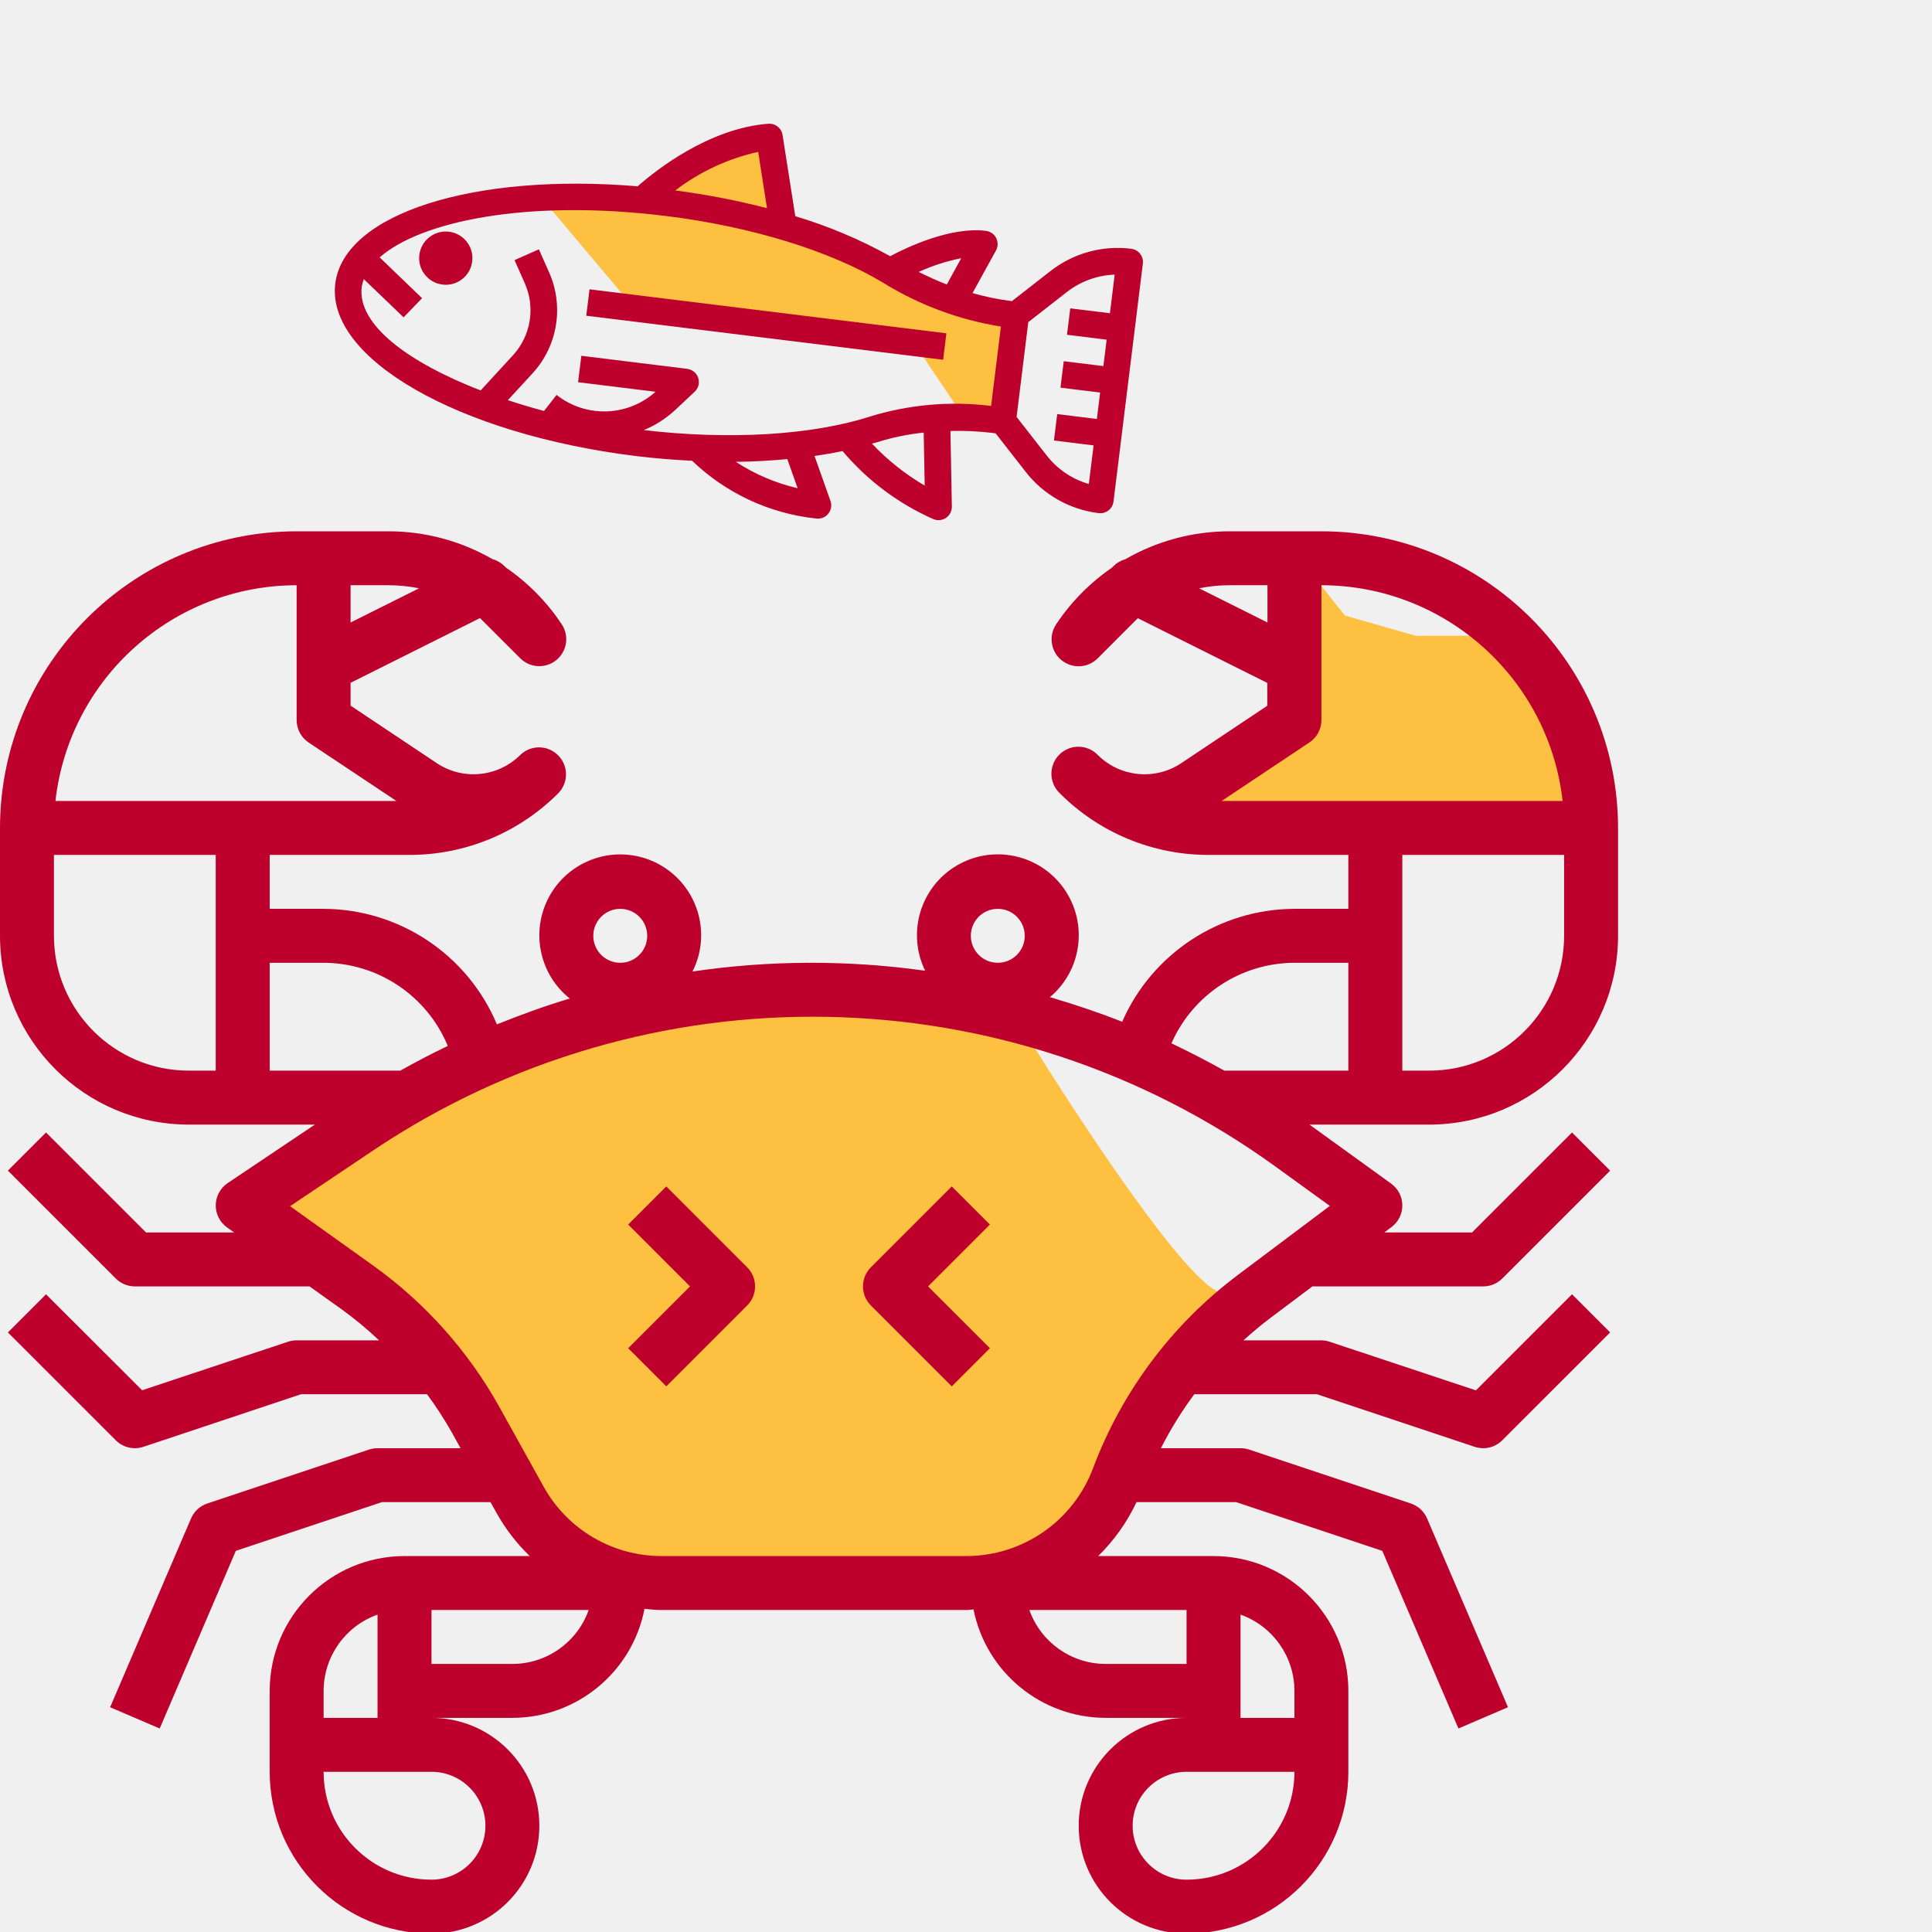
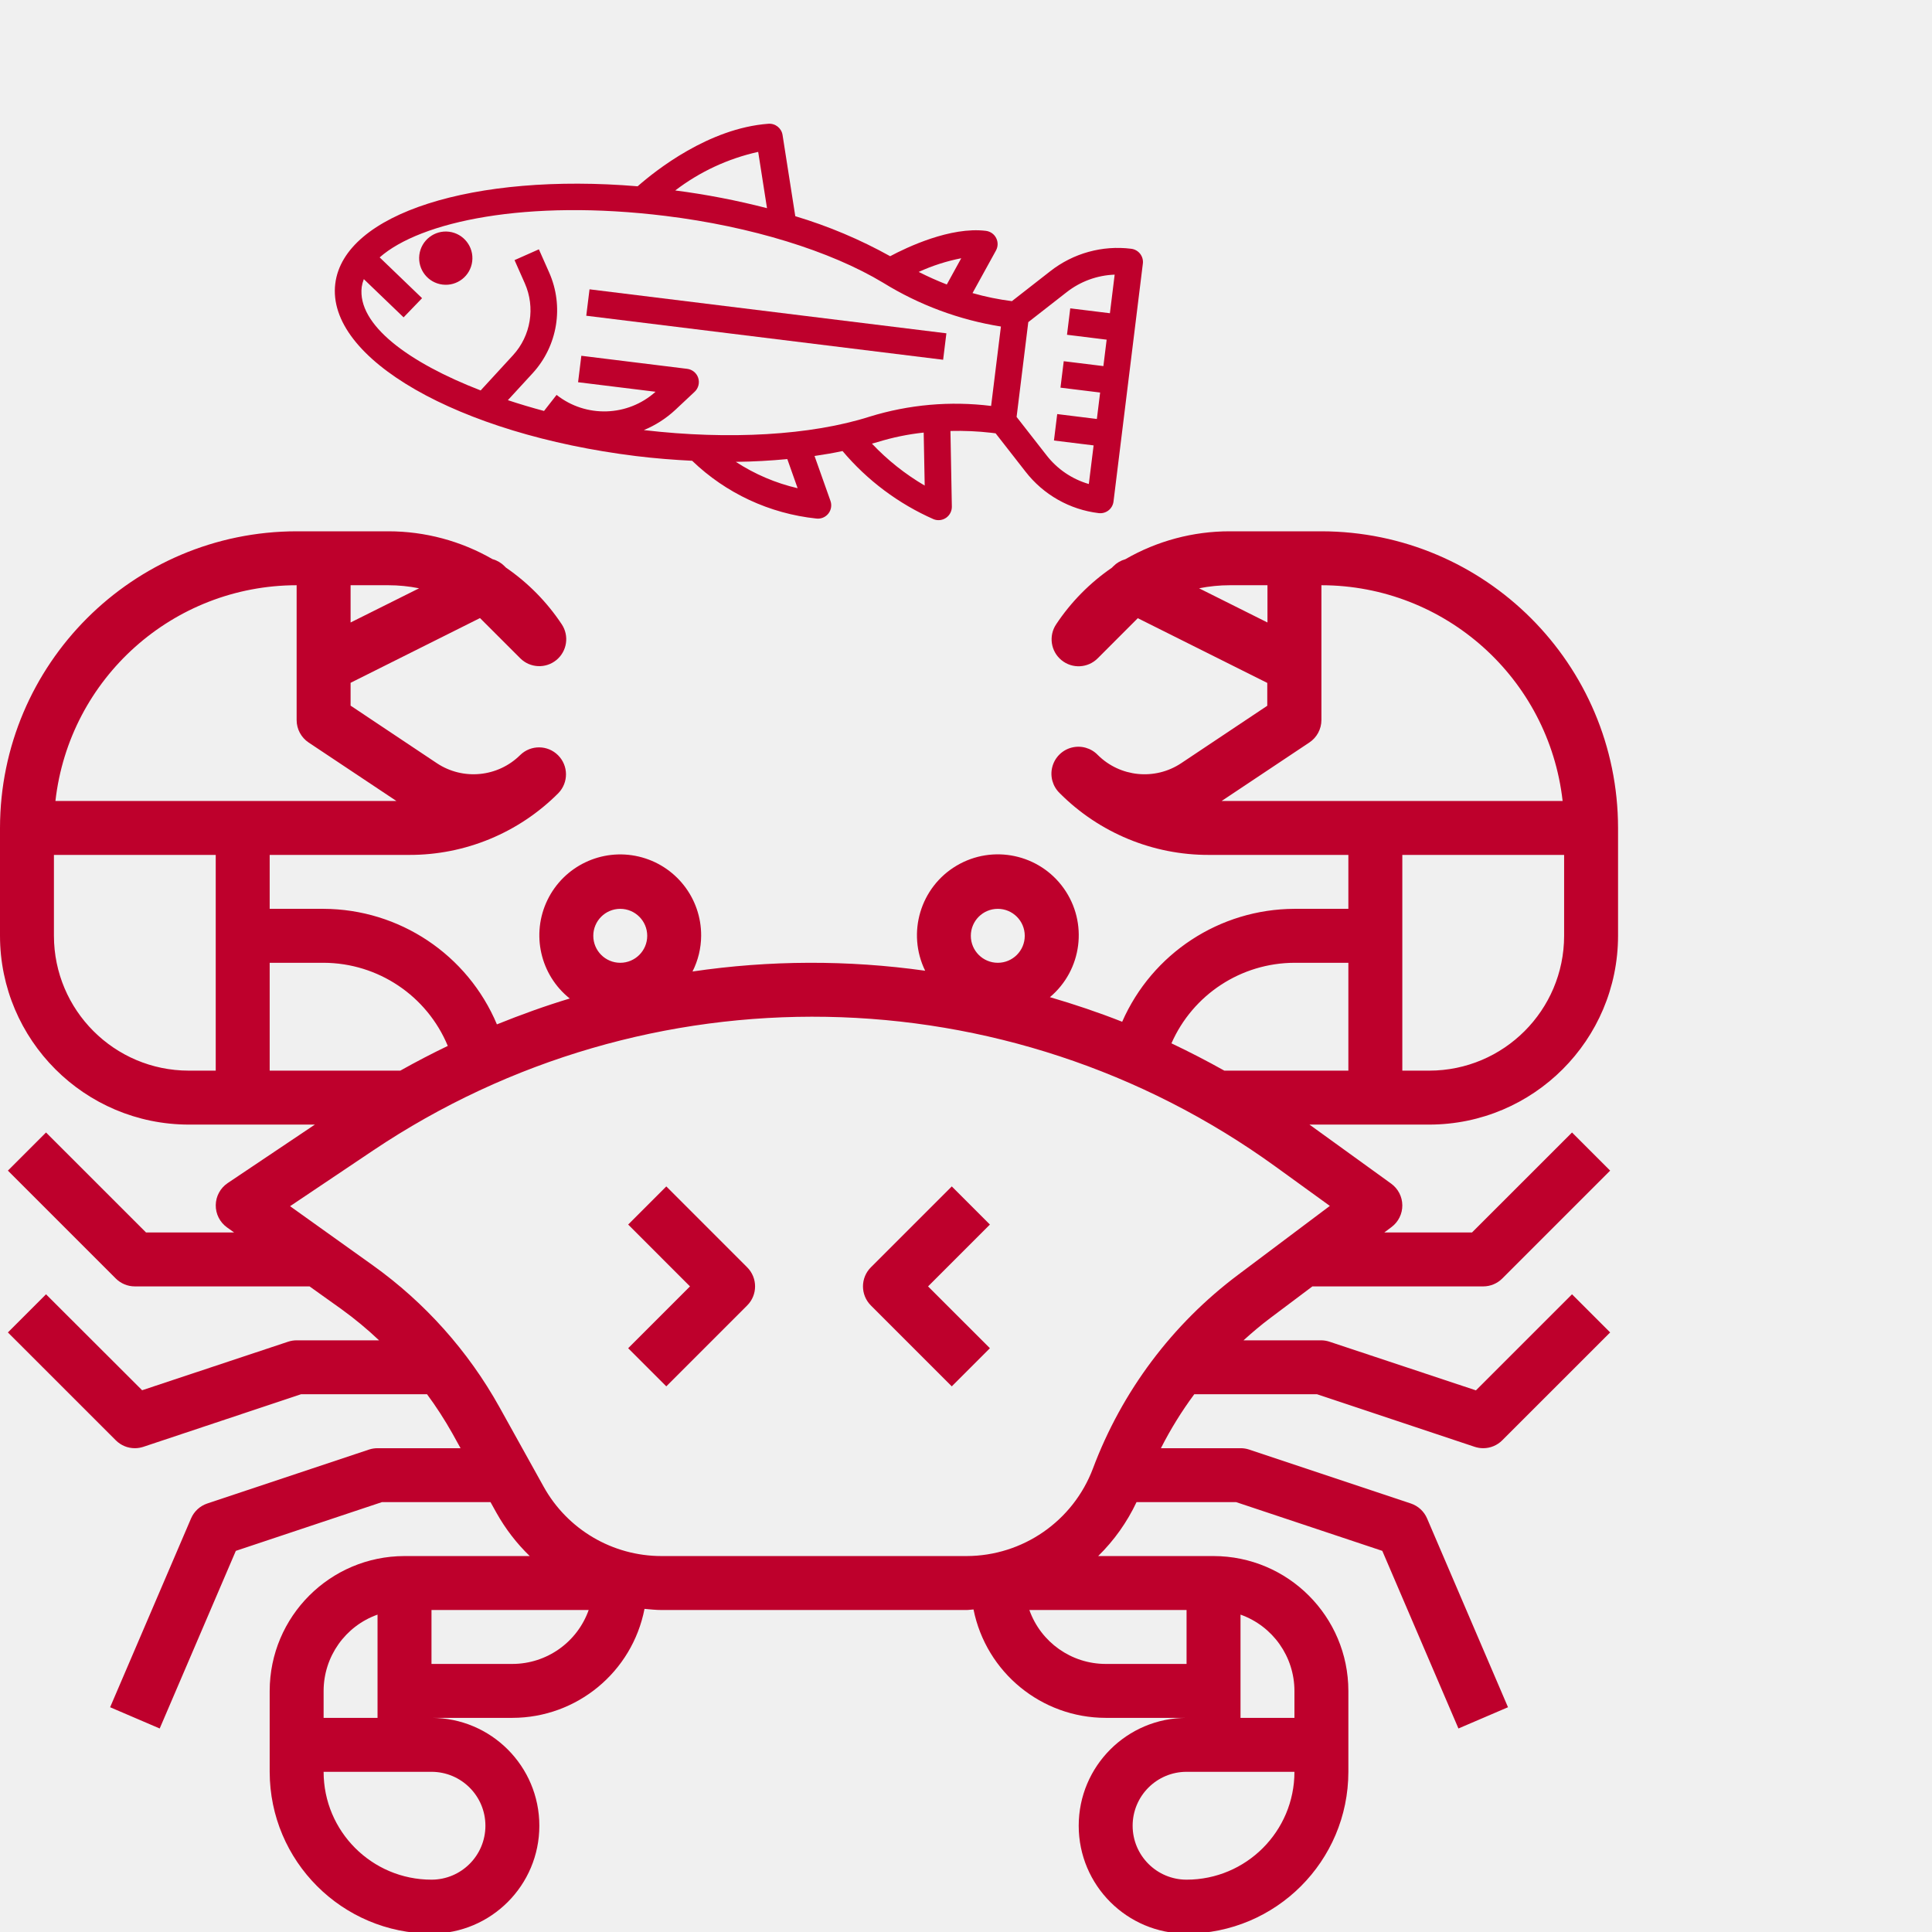
<svg xmlns="http://www.w3.org/2000/svg" width="80" height="80" viewBox="0 0 80 80" fill="none">
  <g clip-path="url(#clip0)">
-     <path d="M28.475 41.821C23.115 41.821 14.517 47.125 10.887 49.777L12.144 51.452L14.238 52.708L16.75 55.64L19.262 58.152L21.356 62.34L24.706 64.852C27.079 65.131 31.909 65.69 32.244 65.69C32.579 65.69 37.688 65.131 40.2 64.852L44.806 63.596C45.225 62.758 46.23 61 46.9 60.665C47.57 60.33 47.737 58.85 47.737 58.152L50.669 55.64C51.227 54.942 52.009 53.546 50.669 53.546C49.329 53.546 44.248 45.729 41.875 41.821H38.106H28.475Z" fill="#FDC040" />
-     <path d="M53.181 27.583C53.46 26.467 54.019 24.066 54.019 23.396L55.694 25.49L58.625 26.327H62.812L64.906 29.258V32.608V33.865H62.812H59.881H55.694H51.925L48.994 32.608L50.669 31.352L53.181 30.096V27.583Z" fill="#FDC040" />
+     <path d="M28.475 41.821C23.115 41.821 14.517 47.125 10.887 49.777L12.144 51.452L14.238 52.708L16.75 55.64L19.262 58.152L21.356 62.34L24.706 64.852C27.079 65.131 31.909 65.69 32.244 65.69C32.579 65.69 37.688 65.131 40.2 64.852L44.806 63.596C45.225 62.758 46.23 61 46.9 60.665C47.57 60.33 47.737 58.85 47.737 58.152L50.669 55.64C51.227 54.942 52.009 53.546 50.669 53.546C49.329 53.546 44.248 45.729 41.875 41.821H38.106H28.475Z" />
+     <path d="M53.181 27.583C53.46 26.467 54.019 24.066 54.019 23.396L55.694 25.49L58.625 26.327H62.812L64.906 29.258V32.608V33.865H62.812H59.881H55.694H51.925L48.994 32.608L50.669 31.352L53.181 30.096V27.583Z" />
    <path d="M54.717 22H50.92C49.403 21.999 47.911 22.398 46.597 23.157C46.411 23.208 46.241 23.307 46.105 23.444L46.041 23.508C45.129 24.134 44.344 24.93 43.732 25.853C43.414 26.33 43.509 26.972 43.953 27.335C44.397 27.7 45.044 27.668 45.451 27.262L47.114 25.598L52.475 28.278V29.224L48.91 31.603C47.824 32.324 46.381 32.181 45.457 31.262C45.177 30.971 44.761 30.855 44.371 30.957C43.981 31.059 43.676 31.364 43.574 31.755C43.471 32.145 43.588 32.56 43.878 32.841C45.514 34.485 47.74 35.407 50.059 35.4H55.833V37.633H53.6C50.507 37.643 47.71 39.476 46.467 42.309C45.485 41.921 44.487 41.586 43.475 41.29C44.81 40.168 45.06 38.209 44.05 36.787C43.04 35.365 41.108 34.956 39.608 35.846C38.109 36.736 37.544 38.629 38.309 40.196C35.112 39.747 31.868 39.757 28.675 40.228C28.907 39.77 29.03 39.264 29.033 38.75C29.043 37.185 27.968 35.822 26.443 35.467C24.919 35.112 23.352 35.859 22.669 37.267C21.986 38.676 22.369 40.369 23.592 41.346C22.572 41.653 21.57 42.016 20.576 42.417C19.361 39.528 16.535 37.644 13.4 37.633H11.167V35.4H16.941C19.261 35.407 21.487 34.484 23.123 32.84C23.546 32.401 23.54 31.705 23.109 31.274C22.678 30.843 21.982 30.837 21.544 31.261C20.62 32.18 19.176 32.324 18.09 31.603L14.517 29.219V28.274L19.876 25.593L21.541 27.257C21.947 27.663 22.594 27.695 23.038 27.331C23.482 26.967 23.578 26.326 23.259 25.848C22.647 24.926 21.863 24.13 20.95 23.503L20.886 23.439C20.75 23.303 20.58 23.203 20.394 23.153C19.081 22.397 17.594 22 16.08 22H12.283C5.503 22.008 0.008 27.503 0 34.283V38.75C0.005 43.065 3.502 46.562 7.817 46.567H13.038L9.428 48.989C9.124 49.193 8.939 49.533 8.934 49.9C8.928 50.266 9.103 50.611 9.401 50.825L9.693 51.033H6.046L1.906 46.894L0.327 48.473L4.794 52.94C5.003 53.149 5.287 53.267 5.583 53.267H12.818L14.143 54.213C14.688 54.607 15.207 55.037 15.696 55.5H12.283C12.163 55.5 12.044 55.519 11.931 55.557L5.885 57.567L1.906 53.594L0.327 55.173L4.794 59.639C5.003 59.849 5.287 59.967 5.583 59.967C5.703 59.967 5.822 59.947 5.936 59.91L12.464 57.733H17.683C18.064 58.249 18.412 58.788 18.727 59.346L19.071 59.967H15.633C15.513 59.967 15.395 59.986 15.281 60.023L8.581 62.257C8.279 62.359 8.035 62.584 7.91 62.877L4.56 70.693L6.613 71.573L9.765 64.218L15.814 62.2H20.311L20.56 62.647C20.929 63.306 21.392 63.908 21.935 64.433H16.75C13.668 64.437 11.171 66.934 11.167 70.017V73.367C11.171 77.066 14.168 80.063 17.867 80.067C20.333 80.067 22.333 78.067 22.333 75.6C22.333 73.133 20.333 71.133 17.867 71.133H21.217C23.885 71.129 26.177 69.239 26.688 66.62C26.921 66.64 27.153 66.667 27.388 66.667H40.023C40.121 66.667 40.215 66.648 40.311 66.644C40.835 69.252 43.124 71.129 45.783 71.133H49.133C46.667 71.133 44.667 73.133 44.667 75.6C44.667 78.067 46.667 80.067 49.133 80.067C52.832 80.063 55.83 77.066 55.833 73.367V70.017C55.83 66.934 53.332 64.437 50.25 64.433H45.473C46.131 63.789 46.668 63.033 47.061 62.2H51.186L57.238 64.218L60.391 71.573L62.443 70.693L59.093 62.877C58.968 62.584 58.724 62.359 58.423 62.257L51.723 60.023C51.608 59.985 51.488 59.966 51.367 59.967H48.071C48.468 59.185 48.929 58.437 49.452 57.733H54.536L61.064 59.91C61.178 59.947 61.297 59.967 61.417 59.967C61.713 59.967 61.997 59.849 62.206 59.639L66.673 55.173L65.094 53.594L61.115 57.572L55.069 55.563C54.956 55.523 54.837 55.502 54.717 55.5H51.492C51.849 55.176 52.217 54.863 52.608 54.571L54.344 53.267H61.417C61.713 53.267 61.997 53.149 62.206 52.94L66.673 48.473L65.094 46.894L60.954 51.033H57.322L57.62 50.81C57.904 50.597 58.071 50.262 58.067 49.906C58.064 49.551 57.892 49.219 57.604 49.011L54.222 46.567H59.183C63.498 46.562 66.995 43.065 67 38.75V34.283C66.992 27.503 61.497 22.008 54.717 22ZM14.517 24.233H16.08C16.508 24.233 16.935 24.276 17.354 24.36L14.517 25.776V24.233ZM13.4 70.017C13.402 68.597 14.296 67.332 15.633 66.858V71.133H13.4V70.017ZM20.1 75.6C20.1 76.833 19.1 77.833 17.867 77.833C15.4 77.833 13.4 75.833 13.4 73.367H17.867C19.1 73.367 20.1 74.367 20.1 75.6ZM41.317 37.633C41.933 37.633 42.433 38.133 42.433 38.75C42.433 39.367 41.933 39.867 41.317 39.867C40.7 39.867 40.2 39.367 40.2 38.75C40.2 38.133 40.7 37.633 41.317 37.633ZM25.683 37.633C26.3 37.633 26.8 38.133 26.8 38.75C26.8 39.367 26.3 39.867 25.683 39.867C25.067 39.867 24.567 39.367 24.567 38.75C24.567 38.133 25.067 37.633 25.683 37.633ZM8.933 38.75V44.333H7.817C4.734 44.33 2.237 41.832 2.233 38.75V35.4H8.933V38.75ZM2.295 33.167C2.87 28.083 7.167 24.239 12.283 24.233V29.817C12.283 30.19 12.47 30.539 12.78 30.746L16.415 33.167H2.295ZM11.167 44.333V39.867H13.4C15.651 39.873 17.679 41.23 18.542 43.309C17.877 43.629 17.221 43.97 16.576 44.333H11.167ZM21.217 68.9H17.867V66.667H24.376C23.901 68.004 22.636 68.898 21.217 68.9ZM51.367 70.017V66.858C52.704 67.332 53.598 68.597 53.6 70.017V71.133H51.367V70.017ZM53.6 73.367C53.6 75.833 51.6 77.833 49.133 77.833C47.9 77.833 46.9 76.833 46.9 75.6C46.9 74.367 47.9 73.367 49.133 73.367H53.6ZM49.133 66.667V68.9H45.783C44.364 68.898 43.099 68.004 42.624 66.667H49.133ZM55.066 49.934L51.27 52.784C48.539 54.83 46.452 57.616 45.255 60.811C44.432 62.987 42.35 64.428 40.023 64.433H27.392C25.364 64.433 23.496 63.334 22.512 61.562L20.678 58.261C19.387 55.943 17.598 53.94 15.44 52.396L12.011 49.946L15.441 47.644C26.804 40.019 41.714 40.28 52.804 48.297L55.066 49.934ZM55.833 44.333H50.697C49.977 43.93 49.248 43.554 48.507 43.202C49.396 41.181 51.392 39.874 53.6 39.867H55.833V44.333ZM49.651 24.36C50.071 24.276 50.498 24.233 50.926 24.233H52.483V25.776L49.651 24.36ZM64.767 38.75C64.763 41.832 62.266 44.33 59.183 44.333H58.067V35.4H64.767V38.75ZM56.95 33.167H50.585L54.216 30.746C54.528 30.539 54.716 30.191 54.717 29.817V24.233C59.833 24.239 64.13 28.083 64.705 33.167H56.95Z" fill="#be002c" />
    <path d="M27.59 49.127L26.011 50.706L28.571 53.267L26.011 55.827L27.59 57.406L30.939 54.056C31.375 53.62 31.375 52.913 30.939 52.477L27.59 49.127Z" fill="#be002c" />
    <path d="M39.411 49.127L36.061 52.477C35.625 52.913 35.625 53.62 36.061 54.056L39.411 57.406L40.99 55.827L38.429 53.267L40.99 50.706L39.411 49.127Z" fill="#be002c" />
-     <path d="M26.218 12.706L22.269 8.014L24.654 8.27L26.59 8.385L27.91 7.321L29.821 5.949L31.449 5.474L32.065 6.654L32.09 8.141L32.706 9.321L36.155 10.898L38.707 12.192L40.502 12.756L41.848 13.179L42.156 13.769L41.733 15.116L41.31 16.462L41.028 17.359L39.682 16.936L38.002 14.436L26.218 12.706Z" fill="#FDC040" />
+     <path d="M26.218 12.706L22.269 8.014L24.654 8.27L26.59 8.385L27.91 7.321L29.821 5.949L31.449 5.474L32.065 6.654L32.09 8.141L32.706 9.321L36.155 10.898L38.707 12.192L40.502 12.756L41.848 13.179L42.156 13.769L41.733 15.116L41.31 16.462L41.028 17.359L39.682 16.936L38.002 14.436L26.218 12.706Z" />
    <path d="M46.843 10.301C45.647 10.15 44.44 10.485 43.491 11.229L41.901 12.47C41.349 12.4 40.804 12.289 40.27 12.136L41.241 10.373C41.329 10.212 41.332 10.018 41.248 9.855C41.165 9.691 41.005 9.581 40.823 9.559C39.359 9.378 37.546 10.242 36.86 10.609C35.614 9.916 34.297 9.361 32.931 8.952L32.404 5.589C32.359 5.304 32.102 5.101 31.813 5.125C29.346 5.309 27.145 7.062 26.403 7.714C19.635 7.148 14.242 8.836 13.883 11.746C13.502 14.841 18.972 17.976 26.338 18.885C27.121 18.981 27.895 19.041 28.661 19.08C30.06 20.426 31.867 21.267 33.798 21.471C33.988 21.496 34.177 21.42 34.297 21.271C34.417 21.122 34.452 20.921 34.388 20.741L33.728 18.881C34.129 18.823 34.515 18.756 34.888 18.677C35.915 19.895 37.207 20.861 38.664 21.502C38.836 21.568 39.029 21.544 39.179 21.439C39.329 21.333 39.417 21.16 39.414 20.977L39.356 17.845C39.921 17.831 40.488 17.856 41.05 17.921L41.226 17.943L42.467 19.533C43.206 20.485 44.296 21.103 45.493 21.247C45.796 21.285 46.071 21.07 46.108 20.767L47.323 10.916C47.361 10.614 47.146 10.339 46.843 10.301ZM39.803 10.693L39.205 11.78C38.816 11.629 38.428 11.455 38.041 11.26C38.604 11.002 39.196 10.812 39.803 10.693ZM31.395 6.289L31.76 8.62C30.51 8.297 29.241 8.052 27.961 7.886C28.976 7.11 30.148 6.565 31.395 6.289ZM30.469 19.124C31.204 19.116 31.914 19.074 32.601 19.01L33.028 20.216C32.118 20.005 31.252 19.635 30.469 19.124ZM36.105 18.37C36.182 18.347 36.267 18.328 36.342 18.304C36.963 18.112 37.602 17.981 38.248 17.912L38.29 20.107C37.483 19.634 36.747 19.05 36.105 18.37ZM41.04 16.809C39.35 16.599 37.635 16.75 36.008 17.253C33.59 18.025 30.191 18.223 26.66 17.809C27.142 17.61 27.585 17.325 27.966 16.97L28.763 16.223C28.92 16.076 28.978 15.851 28.911 15.647C28.844 15.443 28.664 15.297 28.45 15.272L24.072 14.732L23.937 15.827L27.145 16.222C25.992 17.256 24.263 17.31 23.047 16.352L22.527 17.017C22.016 16.88 21.516 16.731 21.03 16.57L22.053 15.457C23.092 14.325 23.361 12.685 22.738 11.28L22.314 10.324L21.306 10.771L21.73 11.728C22.175 12.731 21.983 13.903 21.241 14.711L19.903 16.167C16.925 15.015 14.784 13.45 14.978 11.881C14.995 11.771 15.024 11.662 15.065 11.558L16.712 13.141L17.477 12.347L15.721 10.658C17.409 9.168 21.818 8.233 27.564 8.942C31.096 9.377 34.38 10.387 36.573 11.71C38.062 12.629 39.718 13.245 41.446 13.521L41.04 16.809ZM45.959 12.97L44.317 12.768L44.182 13.862L45.824 14.065L45.689 15.159L44.047 14.957L43.912 16.052L45.554 16.254L45.419 17.349L43.777 17.146L43.642 18.241L45.284 18.443L45.086 20.042C44.392 19.841 43.779 19.425 43.336 18.854L42.095 17.264L42.579 13.339L44.169 12.098C44.738 11.652 45.433 11.398 46.156 11.372L45.959 12.97Z" fill="#be002c" />
    <path d="M19.553 10.825C19.479 11.429 18.928 11.859 18.324 11.784C17.719 11.71 17.29 11.159 17.364 10.555C17.439 9.95 17.989 9.521 18.594 9.595C19.198 9.67 19.628 10.22 19.553 10.825Z" fill="#be002c" />
    <path d="M24.411 11.98L39.188 13.802L39.053 14.897L24.276 13.074L24.411 11.98Z" fill="#be002c" />
  </g>
  <defs>
    <clipPath id="clip0">
      <rect width="80" height="80" fill="white" />
    </clipPath>
  </defs>
</svg>
